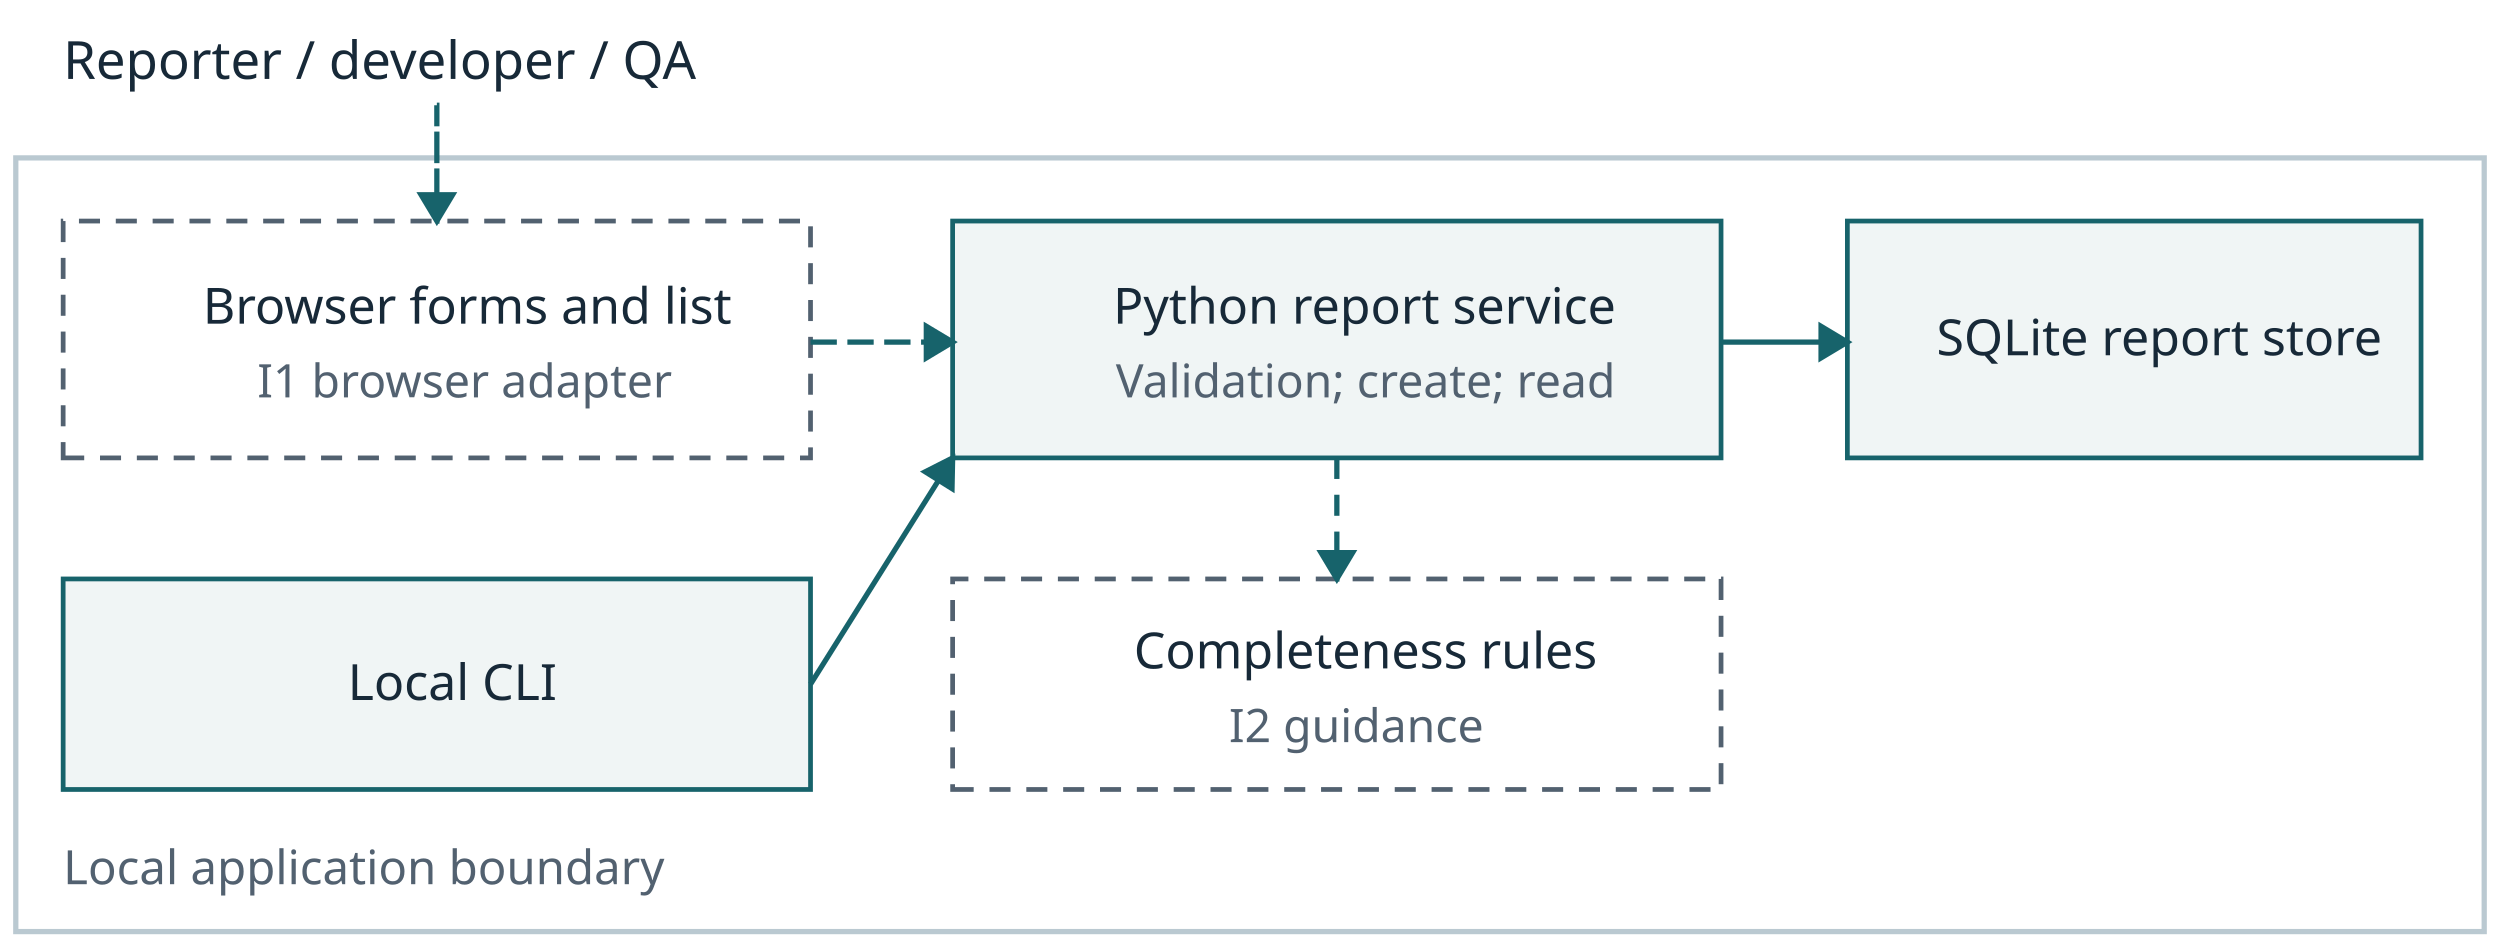
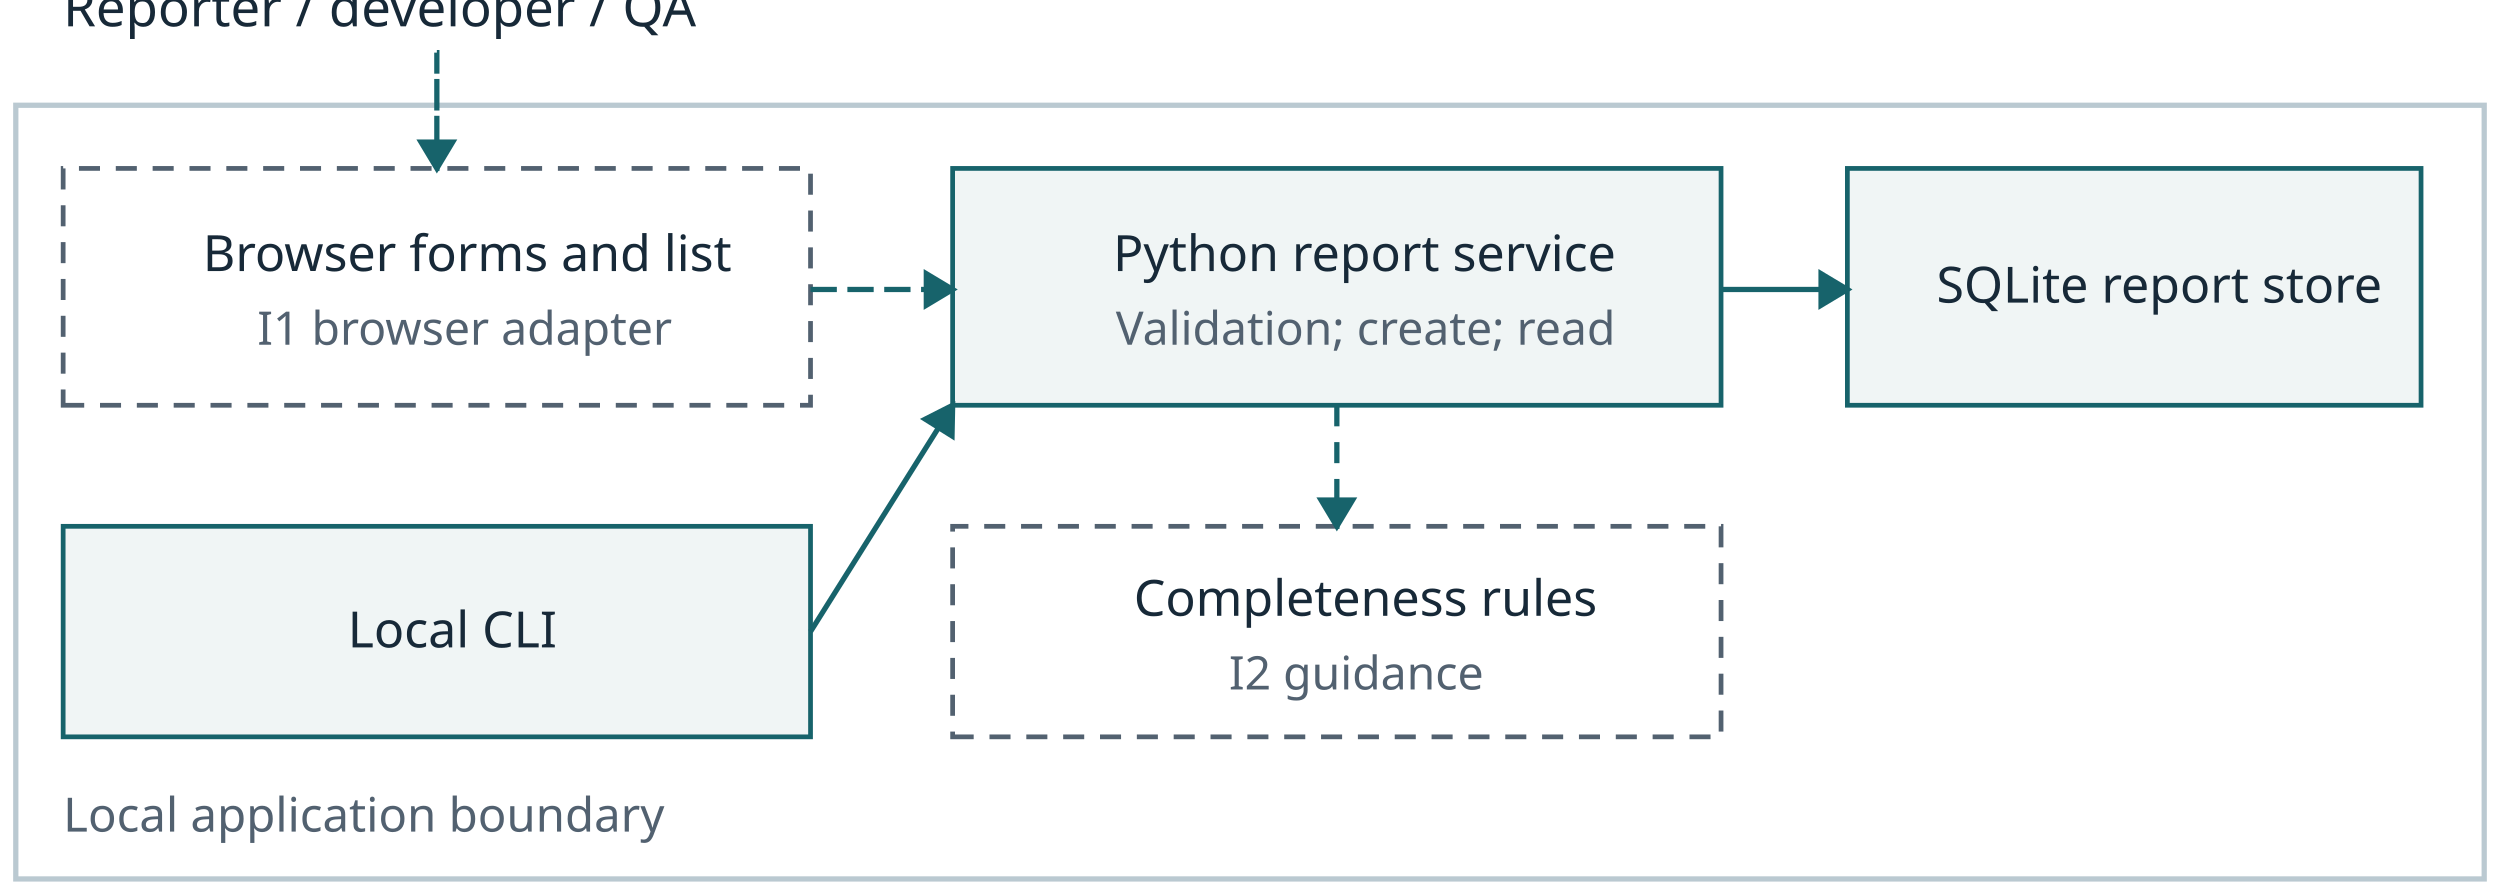
- <svg xmlns="http://www.w3.org/2000/svg" width="475" height="180" preserveAspectRatio="xMinYMin meet" viewBox="0 0 475 180" version="1.0" fill-rule="evenodd">
+ <svg xmlns="http://www.w3.org/2000/svg" width="475" height="170" preserveAspectRatio="xMinYMin meet" viewBox="0 0 475 170" version="1.0" fill-rule="evenodd">
  <clipPath id="clip">
-     <rect x="0" y="0" width="475" height="180" />
+     <rect x="0" y="0" width="475" height="170" />
  </clipPath>
-   <g id="group" transform="scale(1,-1) translate(0,-180)" style="clip-path: url(#clip)">
+   <g id="group" transform="scale(1,-1) translate(0,-170)" style="clip-path: url(#clip)">
    <g transform="">
      <rect x="3" y="3" width="469" height="147" rx="5" ry="0" style="stroke: rgb(73%,79%,82%); stroke-linecap: butt; stroke-width: 1; fill: none; fill-rule: evenodd;" />
      <text x="12" y="12" style="font-family: Body-Italic; font-size: 9px;fill: rgb(32%,38%,44%); stroke:none;" transform="translate(0,24) scale(1,-1)">Local application boundary</text>
      <text x="12" y="165" style="font-family: Body-Bold; font-size: 10px;fill: rgb(9%,16%,22%); stroke:none;" transform="translate(0,330) scale(1,-1)">Reporter / developer / QA</text>
      <rect x="12" y="93" width="142" height="45" rx="4" ry="0" style="stroke: rgb(32%,38%,44%); stroke-linecap: butt; stroke-width: 0.9; fill: rgb(100%,100%,100%); fill-rule: evenodd; stroke-dasharray: 4, 3;" />
      <text x="38.538" y="118.5" style="font-family: Body-Bold; font-size: 9.5px;fill: rgb(9%,16%,22%); stroke:none;" transform="translate(0,237) scale(1,-1)">Browser forms and list</text>
      <text x="48.881" y="104.5" style="font-family: Body; font-size: 8.8px;fill: rgb(32%,38%,44%); stroke:none;" transform="translate(0,209) scale(1,-1)">I1 browser adapter</text>
      <rect x="181" y="93" width="146" height="45" rx="4" ry="0" style="stroke: rgb(9%,39%,42%); stroke-linecap: butt; stroke-width: 0.9; fill: rgb(94%,96%,96%); fill-rule: evenodd;" />
      <text x="211.491" y="118.5" style="font-family: Body-Bold; font-size: 9.5px;fill: rgb(9%,16%,22%); stroke:none;" transform="translate(0,237) scale(1,-1)">Python report service</text>
      <text x="212" y="104.5" style="font-family: Body; font-size: 8.8px;fill: rgb(32%,38%,44%); stroke:none;" transform="translate(0,209) scale(1,-1)">Validation; create; read</text>
      <rect x="351" y="93" width="109" height="45" rx="4" ry="0" style="stroke: rgb(9%,39%,42%); stroke-linecap: butt; stroke-width: 0.9; fill: rgb(94%,96%,96%); fill-rule: evenodd;" />
      <text x="367.943" y="112.5" style="font-family: Body-Bold; font-size: 9.5px;fill: rgb(9%,16%,22%); stroke:none;" transform="translate(0,225) scale(1,-1)">SQLite report store</text>
      <rect x="12" y="30" width="142" height="40" rx="4" ry="0" style="stroke: rgb(9%,39%,42%); stroke-linecap: butt; stroke-width: 0.9; fill: rgb(94%,96%,96%); fill-rule: evenodd;" />
      <text x="66.076" y="47.0" style="font-family: Body-Bold; font-size: 9.5px;fill: rgb(9%,16%,22%); stroke:none;" transform="translate(0,94) scale(1,-1)">Local CLI</text>
      <rect x="181" y="30" width="146" height="40" rx="4" ry="0" style="stroke: rgb(32%,38%,44%); stroke-linecap: butt; stroke-width: 0.9; fill: rgb(100%,100%,100%); fill-rule: evenodd; stroke-dasharray: 4, 3;" />
      <text x="215.429" y="53.0" style="font-family: Body-Bold; font-size: 9.5px;fill: rgb(9%,16%,22%); stroke:none;" transform="translate(0,106) scale(1,-1)">Completeness rules</text>
      <text x="233.493" y="39.0" style="font-family: Body; font-size: 8.8px;fill: rgb(32%,38%,44%); stroke:none;" transform="translate(0,78) scale(1,-1)">I2 guidance</text>
      <path d="M 83,160 L 83,138 Z" style="stroke: rgb(9%,39%,42%); stroke-linecap: butt; stroke-width: 1; stroke-dasharray: 4, 3;" />
      <polygon points="83 138, 86 143, 80 143" style="stroke: rgb(9%,39%,42%); stroke-linecap: butt; stroke-width: 1; fill: rgb(9%,39%,42%); fill-rule: evenodd;" />
      <path d="M 154,115 L 181,115 Z" style="stroke: rgb(9%,39%,42%); stroke-linecap: butt; stroke-width: 1; stroke-dasharray: 4, 3;" />
      <polygon points="181 115, 176 118, 176 112" style="stroke: rgb(9%,39%,42%); stroke-linecap: butt; stroke-width: 1; fill: rgb(9%,39%,42%); fill-rule: evenodd;" />
      <path d="M 327,115 L 351,115 Z" style="stroke: rgb(9%,39%,42%); stroke-linecap: butt; stroke-width: 1;" />
      <polygon points="351 115, 346 118, 346 112" style="stroke: rgb(9%,39%,42%); stroke-linecap: butt; stroke-width: 1; fill: rgb(9%,39%,42%); fill-rule: evenodd;" />
      <path d="M 154,50 L 181,93 Z" style="stroke: rgb(9%,39%,42%); stroke-linecap: butt; stroke-width: 1;" />
      <polygon points="181 93, 175.8 90.361, 180.882 87.17" style="stroke: rgb(9%,39%,42%); stroke-linecap: butt; stroke-width: 1; fill: rgb(9%,39%,42%); fill-rule: evenodd;" />
      <path d="M 254,93 L 254,70 Z" style="stroke: rgb(9%,39%,42%); stroke-linecap: butt; stroke-width: 1; stroke-dasharray: 4, 3;" />
      <polygon points="254 70, 257 75, 251 75" style="stroke: rgb(9%,39%,42%); stroke-linecap: butt; stroke-width: 1; fill: rgb(9%,39%,42%); fill-rule: evenodd;" />
    </g>
  </g>
</svg>
